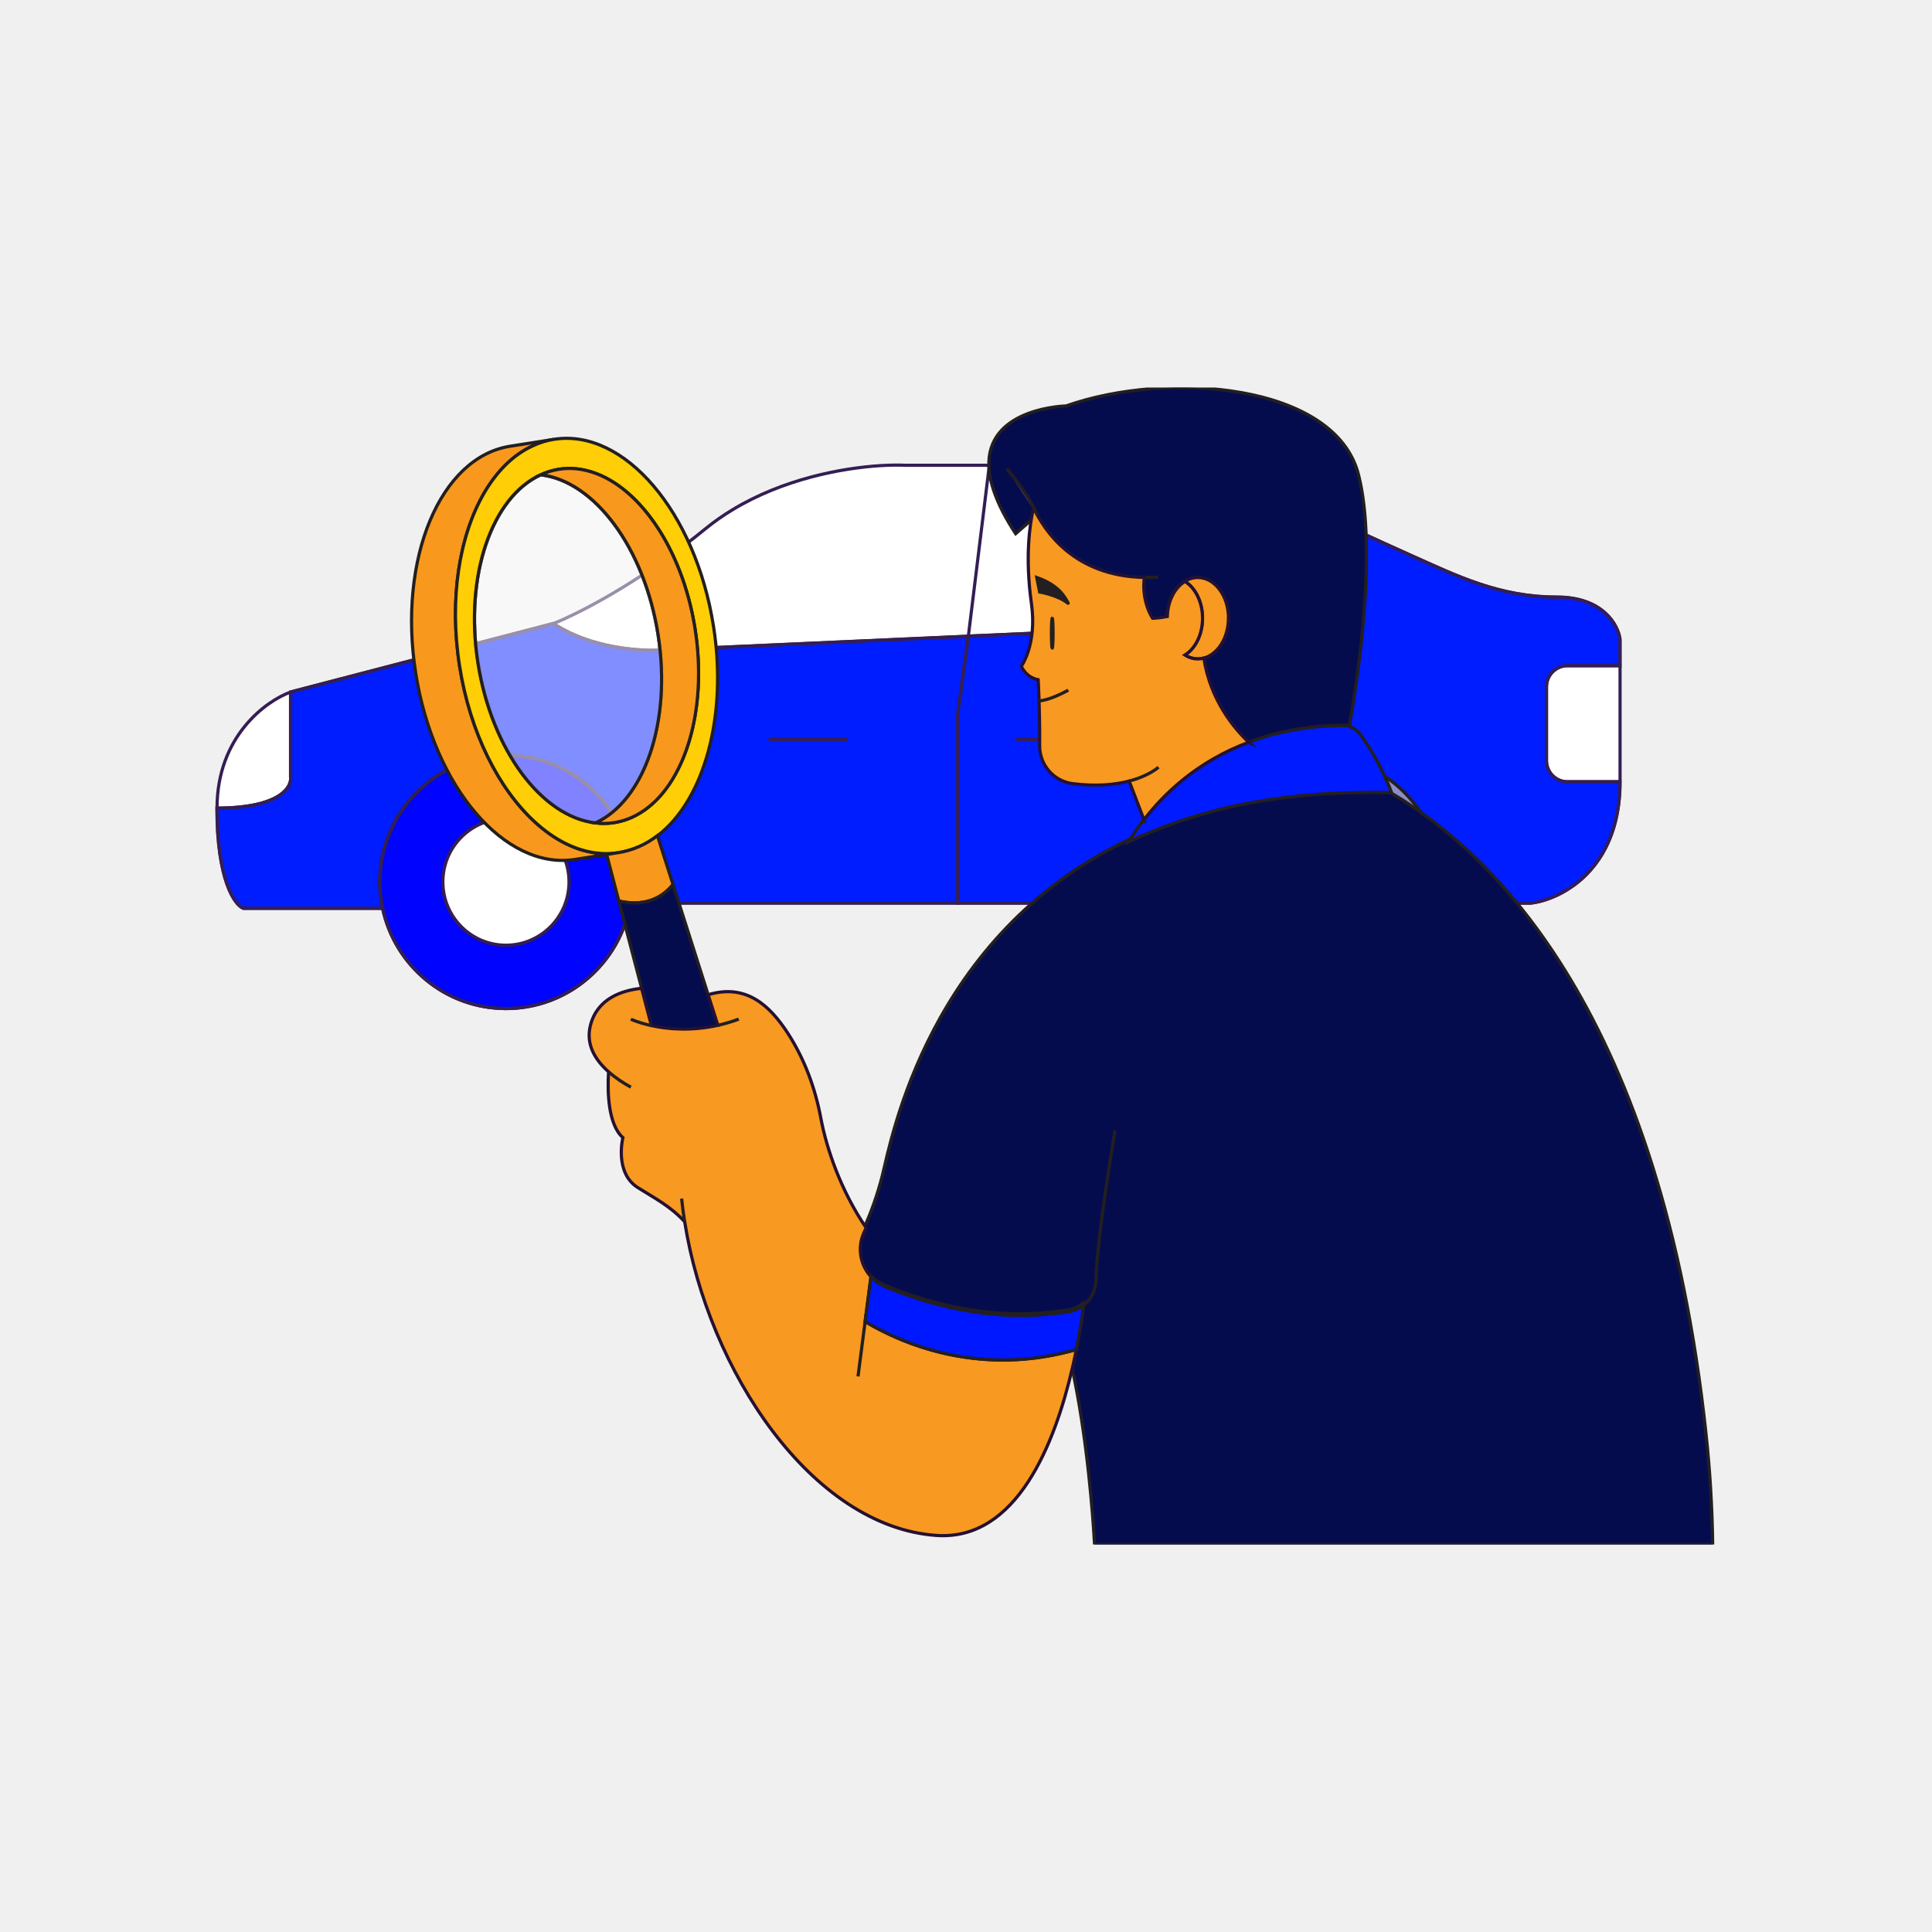
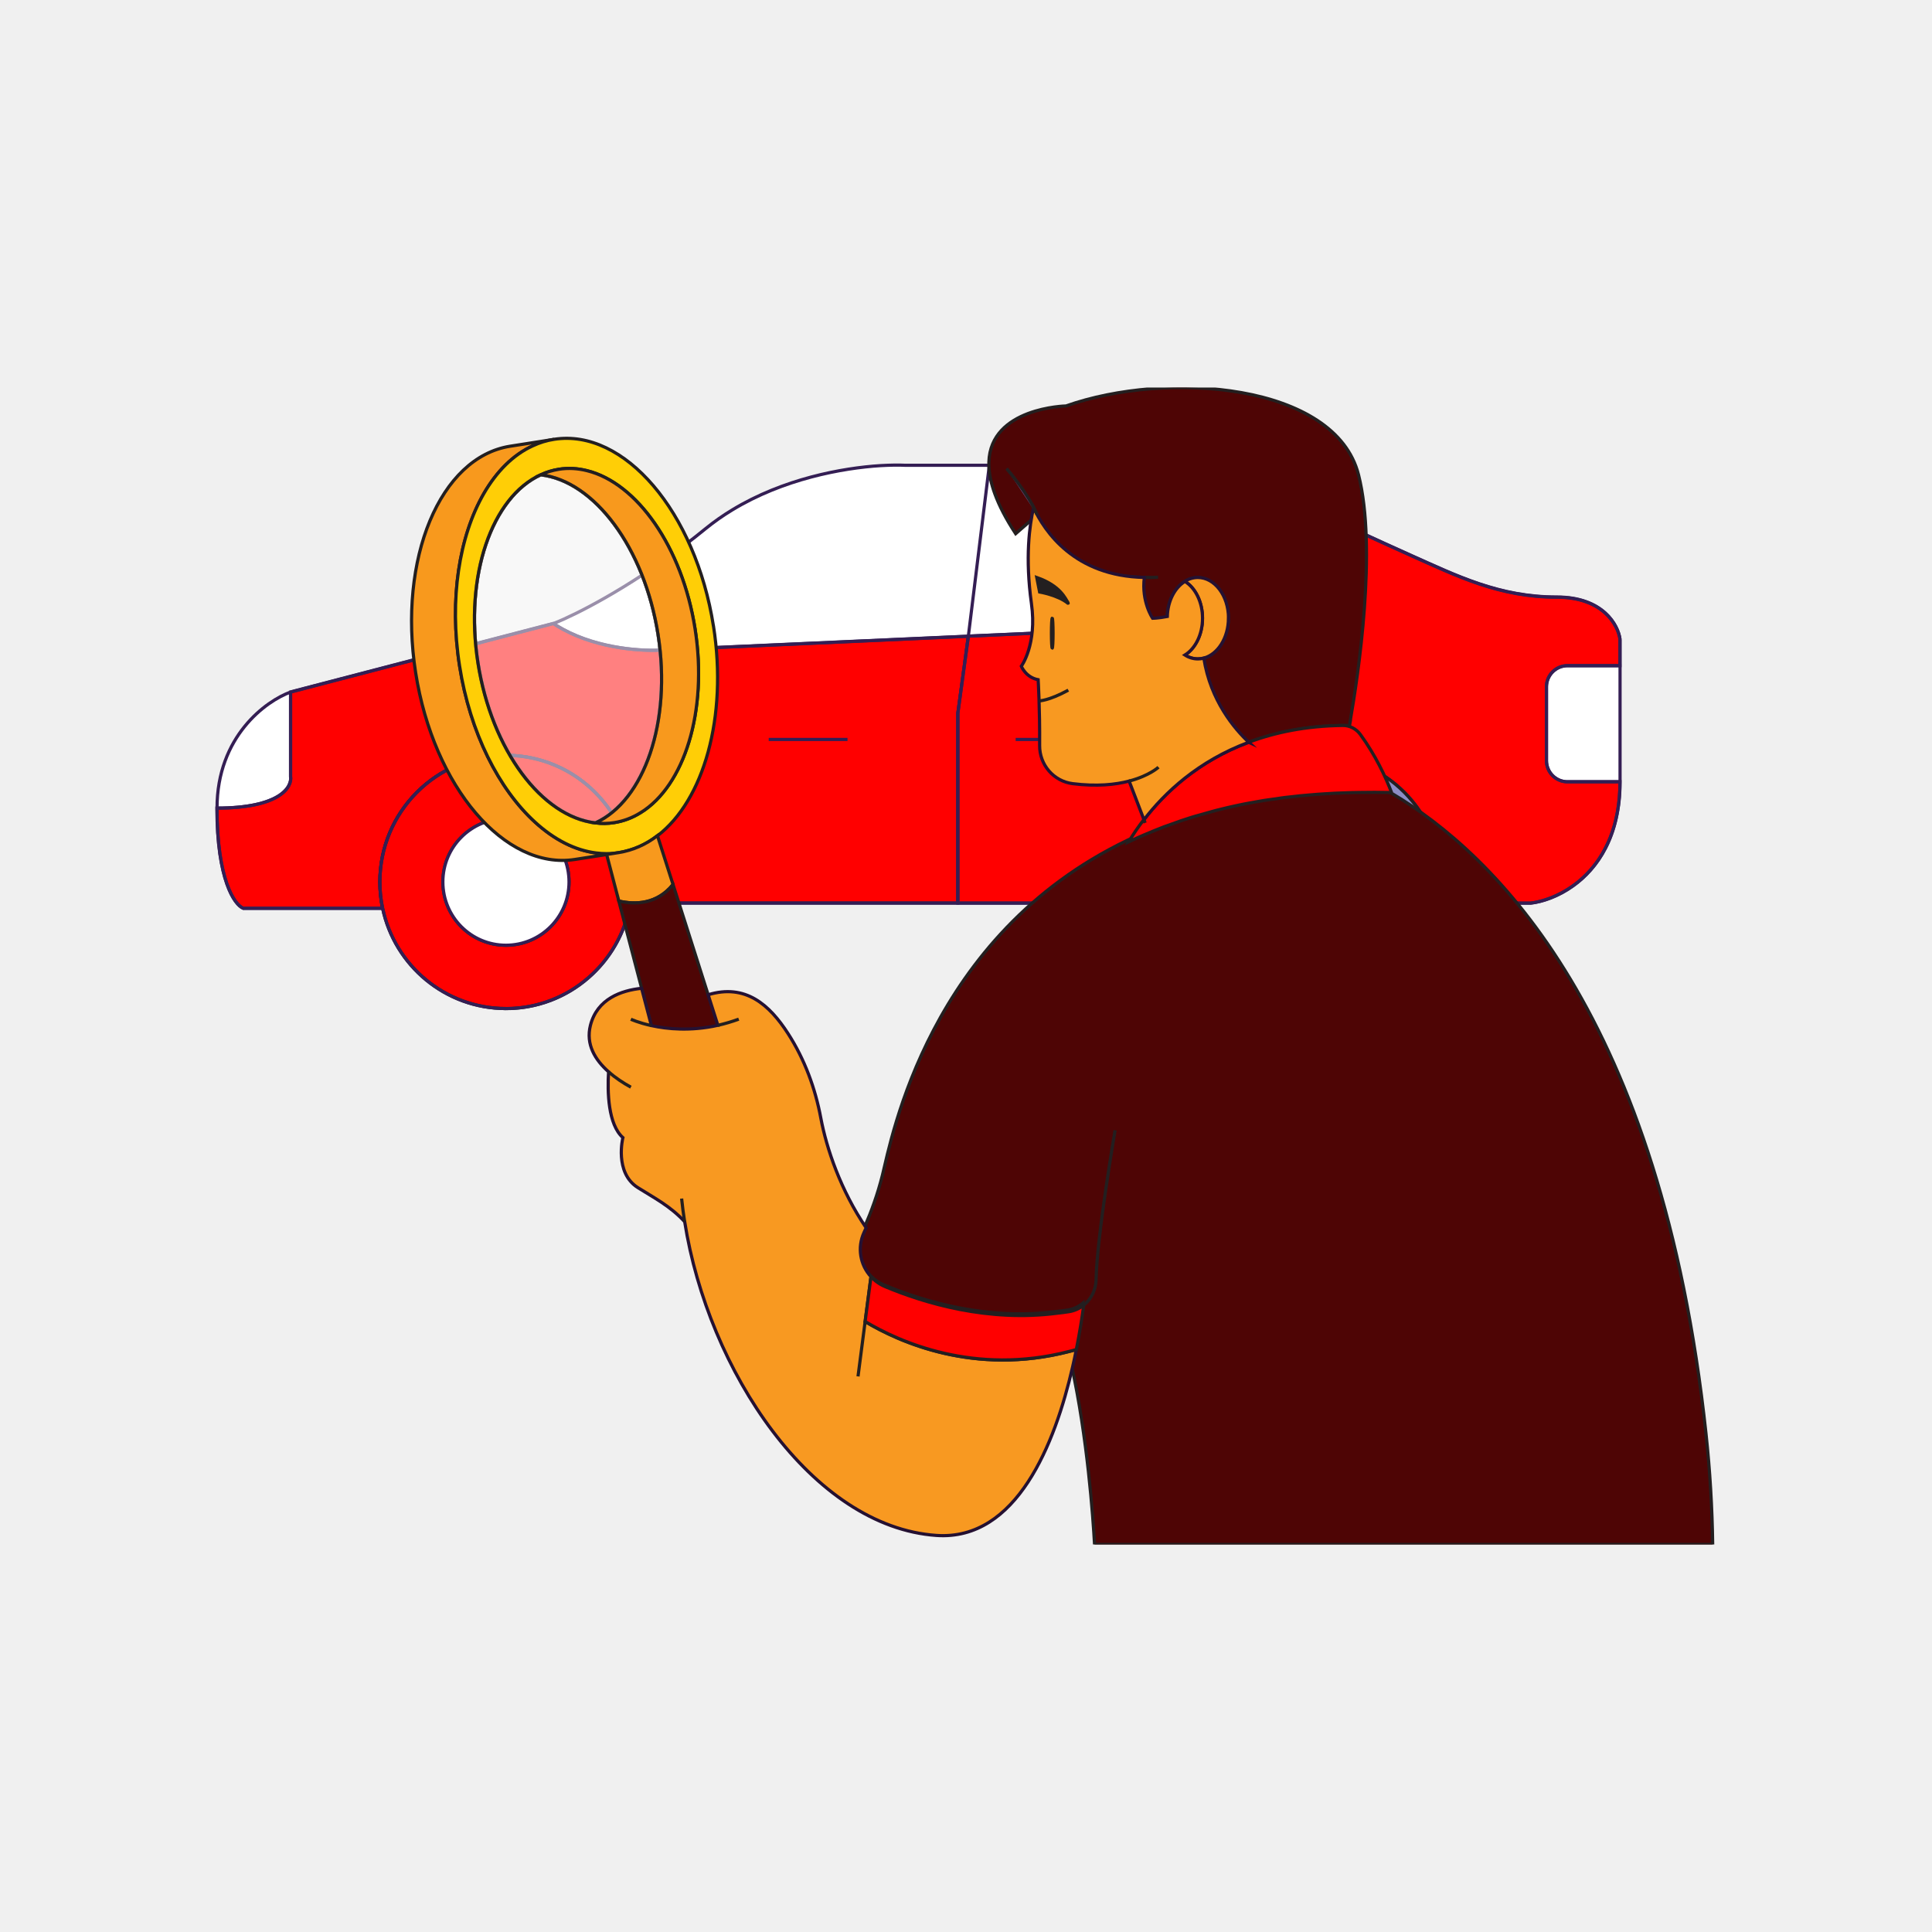
- <svg xmlns="http://www.w3.org/2000/svg" id="SvgjsSvg1522" width="288" height="288" version="1.1">
-   <defs id="SvgjsDefs1523" />
-   <g id="SvgjsG1524">
-     <svg viewBox="0 0 334 200" width="288" height="288">
-       <g clip-path="url(#a)">
-         <path fill="#fff" d="m171.041 13.412-3.63 29.56 36.594-1.645a33.32 33.32 0 0 0 21.496-9.16l8.215-7.818c-2.155-.992-4.443-2.051-6.749-3.12a84.4 84.4 0 0 0-35.441-7.827h-20.475zM95.65 40.776c6.542 4.376 15.447 4.868 19.077 4.556l52.683-2.363 3.63-29.56h-14.539c-6.664-.303-22.895 1.455-34.523 10.946-11.627 9.491-22.404 14.899-26.346 16.42zM50.228 67.227V52.63c-4.235 1.522-12.714 7.666-12.714 20.07 10.9 0 13.017-3.65 12.714-5.474" class="svgShape colorffffff-1 selectable" />
-         <path fill="#001dff" stroke="#341E54" stroke-miterlimit="10" stroke-width=".55" d="m167.41 42.969-1.815 13.31v32.84h-56.616a22 22 0 0 0 .293-3.649c0-8.659-5.01-16.146-12.28-19.7a21.8 21.8 0 0 0-9.529-2.193c-12.034 0-21.799 9.803-21.799 21.893 0 1.57.16 3.092.482 4.557H42.05c-1.513-.605-4.547-4.925-4.547-17.328 10.909 0 13.026-3.649 12.724-5.473V52.62l45.414-11.845c.548.36 1.105.7 1.692 1.012 6.314 3.44 14.066 3.828 17.384 3.554l52.693-2.363z" class="svgShape colorb5b9dd-2 svgStroke colorStroke341e54-2 selectable" />
-         <path fill="#fff" d="M270.969 48.074c-2.004 0-3.63 1.636-3.63 3.65v12.77c0 2.014 1.626 3.65 3.63 3.65h9.085v-20.07z" class="svgShape colorffffff-3 selectable" />
-         <path fill="#0004ff" fill-rule="evenodd" stroke="#231F20" stroke-miterlimit="10" stroke-width=".55" d="M87.471 107.366c10.805 0 19.767-7.894 21.497-18.245.198-1.182.302-2.401.302-3.65 0-12.09-9.765-21.893-21.799-21.893-12.043 0-21.8 9.803-21.8 21.894 0 1.56.162 3.091.473 4.556 2.09 9.898 10.843 17.328 21.327 17.328zm10.9-21.894c0-6.05-4.878-10.947-10.9-10.947s-10.9 4.897-10.9 10.947 4.878 10.947 10.9 10.947 10.9-4.897 10.9-10.947Z" clip-rule="evenodd" class="svgShape color8c8dc5-4 svgStroke colorStroke231f20-4 selectable" />
-         <path fill="#fff" d="M87.472 74.523c6.022 0 10.9 4.897 10.9 10.947s-4.878 10.947-10.9 10.947-10.9-4.897-10.9-10.947 4.878-10.947 10.9-10.947" class="svgShape colorffffff-5 selectable" />
-         <path fill="#001dff" stroke="#341E54" stroke-miterlimit="10" stroke-width=".55" d="M248.869 89.12h15.74c5.152-.605 15.447-5.653 15.447-20.977h-9.085c-2.004 0-3.63-1.635-3.63-3.649V51.723c0-2.014 1.626-3.65 3.63-3.65h9.085v-4.565c-.303-2.43-2.912-7.298-10.9-7.298-9.992 0-17.261-3.65-25.439-7.298-2.231-.993-5.851-2.647-10.001-4.556l-8.215 7.817a33.32 33.32 0 0 1-21.497 9.16l-36.593 1.645-1.815 13.31V89.13h40.271a22 22 0 0 1-.303-3.649c0-12.09 9.765-21.894 21.799-21.894 12.044 0 21.8 9.804 21.8 21.894a22 22 0 0 1-.303 3.65z" class="svgShape colorb5b9dd-6 svgStroke colorStroke341e54-6 selectable" />
-         <path stroke="#341E54" stroke-miterlimit="10" stroke-width=".55" d="M189.207 60.835h-13.623m-29.068 0h-13.623m34.514-17.867-1.815 13.31V89.12m1.815-46.15 3.63-29.561m-3.63 29.56 36.594-1.635a33.37 33.37 0 0 0 21.497-9.16l8.224-7.818c-2.146-.993-4.443-2.042-6.75-3.12a84.4 84.4 0 0 0-35.449-7.827h-20.476m34.826 75.711H163.39m.359 0h-54.763c.199-1.182.293-2.401.293-3.649 0-8.66-5.01-16.146-12.28-19.7a21.64 21.64 0 0 0-9.528-2.194c-12.034 0-21.8 9.803-21.8 21.894 0 1.56.161 3.091.482 4.557 2.08 9.906 10.843 17.327 21.318 17.327 6.305 0 11.977-2.684 15.947-6.967a21.74 21.74 0 0 0 5.559-11.268m-71.458-16.42c0 12.412 3.035 16.722 4.548 17.328h24.096m-15.92-37.398v14.606c.294 1.815-1.814 5.473-12.724 5.473 0-12.412 8.49-18.547 12.725-20.07m45.413-11.844c.548.36 1.106.7 1.692 1.012 6.315 3.44 14.067 3.828 17.385 3.554l52.692-2.364M50.244 52.649l45.413-11.845a45 45 0 0 0 1.806-.765c4.868-2.193 14.378-7.364 24.531-15.655a40 40 0 0 1 4.632-3.252c8.782-5.331 18.935-7.222 25.618-7.638 1.664-.095 3.11-.114 4.273-.057h14.53m109.015 34.665v-4.556m-46.331-19.153a924 924 0 0 0 10.002 4.557c8.177 3.649 15.447 7.298 25.439 7.298 7.988 0 10.587 4.859 10.899 7.288m-31.186 45.603h15.74c1.975-.227 4.717-1.116 7.335-2.997 4.207-3.006 8.111-8.546 8.111-17.99M248.885 89.13a22 22 0 0 0 .293-3.65c0-3.771-.945-7.307-2.618-10.398a21.7 21.7 0 0 0-4.935-6.164 21.4 21.4 0 0 0-6.57-3.923 21.6 21.6 0 0 0-7.686-1.399c-2.429 0-4.783.407-6.967 1.154a21.87 21.87 0 0 0-14.822 20.74c0 1.248.094 2.467.293 3.649 1.73 10.36 10.701 18.245 21.496 18.245 10.805 0 19.777-7.884 21.507-18.245M87.461 74.523c-6.022 0-10.9 4.897-10.9 10.938 0 6.05 4.878 10.947 10.9 10.947 6.031 0 10.91-4.897 10.91-10.947s-4.879-10.938-10.91-10.938Zm192.61-26.431v20.07h-9.084c-2.004 0-3.63-1.636-3.63-3.65V51.741c0-2.014 1.626-3.65 3.63-3.65z" fill="none" class="svgStroke colorStroke341e54-7 selectable" />
-         <path fill="#8C8DC5" fill-rule="evenodd" stroke="#231F20" stroke-miterlimit="10" stroke-width=".55" d="M227.363 107.358c10.805 0 19.766-7.894 21.496-18.245a22 22 0 0 0 .303-3.649c0-12.09-9.765-21.894-21.799-21.894-12.044 0-21.8 9.803-21.8 21.894 0 1.248.104 2.458.303 3.649 1.73 10.351 10.701 18.245 21.497 18.245Zm10.899-21.894c0-6.05-4.878-10.947-10.899-10.947-6.022 0-10.9 4.897-10.9 10.947s4.878 10.947 10.9 10.947c6.021 0 10.899-4.897 10.899-10.947Z" clip-rule="evenodd" class="svgShape color8c8dc5-8 svgStroke colorStroke231f20-8 selectable" />
-         <path fill="#050c4e" stroke="#231F20" stroke-miterlimit="10" stroke-width=".55" d="M296.085 200h-106.86c-.265-4.67-1.239-18.585-3.989-30.988.236-1.03.453-2.032.642-3.015.596-2.94 1.002-5.596 1.286-7.676a5.3 5.3 0 0 1-2.543 1.144c-.614.094-1.257.198-1.938.255-12.015 1.598-23.075-1.749-29.834-4.575a6.997 6.997 0 0 1-3.678-9.369c.123-.264.237-.538.369-.822 1.068-2.458 2.184-5.464 3.016-8.811 1.559-6.267 7.95-41.405 42.407-57.91.567-.265 1.144-.54 1.72-.794.303-.142.615-.284.927-.407.019-.01.028-.01.057-.019.51-.227 1.011-.444 1.531-.642.596-.237 1.182-.473 1.787-.71.066-.018.123-.047.179-.066.435-.16.87-.321 1.314-.472.482-.18.983-.36 1.484-.53.596-.198 1.192-.387 1.797-.586.472-.151.954-.293 1.446-.416.529-.16 1.068-.312 1.607-.453.066-.02.142-.048.208-.057.066-.02.132-.029.198-.057.558-.16 1.135-.302 1.702-.444.728-.17 1.475-.36 2.231-.52.066-.01.142-.029.208-.047.151-.029.321-.076.482-.104.69-.152 1.39-.294 2.099-.416.246-.048.51-.085.775-.133.085-.019.161-.028.246-.047.482-.094.983-.18 1.474-.255h.019c.36-.066.709-.123 1.078-.16.567-.096 1.153-.171 1.73-.247.255-.047.52-.075.775-.104.095-.01.18-.019.284-.028.51-.066 1.011-.123 1.522-.17.387-.047.775-.085 1.172-.123.397-.047.794-.076 1.191-.104a85 85 0 0 1 2.751-.208c.076-.01.151-.01.227-.01l1.437-.085c.482-.019.973-.028 1.455-.056a78 78 0 0 1 2.997-.076h.057c1.531-.028 3.091-.019 4.689.01.255.15.529.302.794.463 17.734 10.474 46.529 38.37 54.318 110.697a206 206 0 0 1 1.154 19.134z" class="svgShape color6c3593-9 svgStroke colorStroke231f20-9 selectable" />
-         <path stroke="#231F20" stroke-miterlimit="10" stroke-width=".55" d="M102.938 75.262c-9.236-1.06-17.933-12.545-20.305-27.651-2.364-15.097 2.4-28.69 10.852-32.529 9.217 1.059 17.923 12.554 20.287 27.65 2.363 15.088-2.392 28.673-10.834 32.53Z" fill="none" class="svgStroke colorStroke231f20-10 selectable" />
-         <path fill="#F8991D" stroke="#231F20" stroke-miterlimit="10" stroke-width=".55" d="m104.877 80.728-5.483.85c-12.12 1.9-24.446-12.544-27.537-32.273C68.765 29.576 76.082 12.04 88.2 10.14l7.6-1.19a13.4 13.4 0 0 0-3.705 1.134c-3.384 1.54-6.258 4.443-8.47 8.28-4.216 7.346-5.994 18.17-4.178 29.75 1.815 11.561 6.806 21.317 13.064 27.027 3.27 2.987 6.882 4.868 10.569 5.322a14 14 0 0 0 1.758.114l.047.16z" class="svgShape colorf8991d-11 svgStroke colorStroke231f20-11 selectable" />
-         <path stroke="#231F20" stroke-miterlimit="10" stroke-width=".55" d="M102.938 75.262c-9.236-1.06-17.933-12.545-20.305-27.651-2.364-15.097 2.4-28.69 10.852-32.529 9.217 1.059 17.923 12.554 20.287 27.65 2.363 15.088-2.392 28.673-10.834 32.53Z" fill="none" class="svgStroke colorStroke231f20-12 selectable" />
-         <path stroke="#231F20" stroke-miterlimit="10" stroke-width=".55" d="M102.938 75.262c-9.236-1.06-17.933-12.545-20.305-27.651-2.364-15.097 2.4-28.69 10.852-32.529 9.217 1.059 17.923 12.554 20.287 27.65 2.363 15.088-2.392 28.673-10.834 32.53Z" fill="none" class="svgStroke colorStroke231f20-13 selectable" />
-         <path fill="#FFCE06" stroke="#231F20" stroke-miterlimit="10" stroke-width=".55" d="M123.338 41.228C120.247 21.499 107.92 7.045 95.801 8.945a13.4 13.4 0 0 0-3.706 1.135c-3.384 1.54-6.258 4.443-8.47 8.28-4.216 7.346-5.993 18.17-4.178 29.75 1.815 11.561 6.806 21.317 13.064 27.027 3.271 2.987 6.882 4.868 10.569 5.322.577.076 1.172.114 1.758.114.719 0 1.437-.057 2.165-.17 2.43-.388 4.67-1.39 6.665-2.922 7.969-6.097 12.147-20.466 9.68-36.234zm-12.601 32.264a12.1 12.1 0 0 1-4.556 1.72c-1.087.17-2.175.19-3.252.048-9.236-1.059-17.933-12.545-20.306-27.651-2.363-15.097 2.401-28.69 10.852-32.529a11.9 11.9 0 0 1 3.13-.954c1.635-.265 3.28-.161 4.887.245 8.602 2.137 16.439 13.15 18.67 27.358 2.231 14.218-1.872 27.112-9.415 31.763z" class="svgShape colorffce06-14 svgStroke colorStroke231f20-14 selectable" />
-         <path fill="#F8991D" stroke="#231F20" stroke-miterlimit="10" stroke-width=".55" d="M110.737 73.495a12.1 12.1 0 0 1-4.556 1.72c-1.087.17-2.174.19-3.252.047 8.451-3.856 13.206-17.44 10.833-32.528-2.363-15.097-11.069-26.583-20.286-27.651a11.9 11.9 0 0 1 3.129-.955c1.635-.264 3.28-.16 4.887.246 8.602 2.136 16.439 13.15 18.67 27.358 2.231 14.217-1.872 27.112-9.415 31.763z" class="svgShape colorf8991d-15 svgStroke colorStroke231f20-15 selectable" />
-         <path fill="#fff" stroke="#231F20" stroke-miterlimit="10" stroke-width=".55" d="M102.938 75.262c-9.236-1.06-17.933-12.545-20.305-27.651-2.364-15.097 2.4-28.69 10.852-32.529 9.217 1.059 17.923 12.554 20.287 27.65 2.363 15.088-2.392 28.673-10.834 32.53Z" opacity=".5" class="svgShape colorffffff-16 svgStroke colorStroke231f20-16 selectable" />
-         <path fill="#F8991D" stroke="#231F20" stroke-miterlimit="10" stroke-width=".55" d="M116.351 85.907c-2.779 3.431-6.522 3.516-9.368 2.864l-2.108-8.054 2.118-.331c2.429-.388 4.669-1.39 6.664-2.921z" class="svgShape colorf8991d-17 svgStroke colorStroke231f20-17 selectable" />
-         <path fill="#050c4e" stroke="#231F20" stroke-miterlimit="10" stroke-width=".55" d="M132.546 136.737c-.539 3.554-3.725 6.163-7.374 5.936a7 7 0 0 1-4.66-2.193l-1.702-6.494-11.826-45.206c2.855.643 6.589.567 9.369-2.864l14.293 44.875 1.891 5.955z" class="svgShape color6c3593-18 svgStroke colorStroke231f20-18 selectable" />
-         <path fill="#F89921" stroke="#251132" stroke-miterlimit="10" stroke-width=".55" d="M186.071 166.304a85 85 0 0 1-.643 3.015c-3.034 13.235-9.651 30.062-23.51 29.126-21.563-1.475-39.505-28.53-43.551-54.234-2.496-2.713-5.247-4.102-8.101-5.898-4.103-2.6-2.581-8.641-2.581-8.641-2.562-2.287-2.694-7.865-2.477-11.381-2.325-2.061-3.97-4.736-3.138-8.026 1.172-4.594 5.331-6.041 8.848-6.41l1.692 6.448c2.704.595 6.75 1.002 11.495-.048l-1.683-5.284c6.438-1.957 10.579 1.692 13.821 6.721 2.855 4.434 4.698 9.435 5.663 14.624.992 5.256 3.422 12.46 7.827 18.945-.132.283-.246.548-.369.822a6.98 6.98 0 0 0 1.21 7.638l-1.011 7.752c5.851 3.507 18.868 9.406 35.241 5.18.416-.104.842-.217 1.267-.34z" class="svgShape colorf89921-19 svgStroke colorStroke251132-19 selectable" />
-         <path stroke="#231F20" stroke-miterlimit="10" stroke-width=".55" d="M187.357 158.622c1.296-1.03 2.099-2.646 2.137-4.414v-.057c.123-7.355 3.28-25.751 3.28-25.751M149.561 161.469l-1.229 9.481M118.358 144.206a73 73 0 0 1-.52-3.999M109.064 120.951c-1.305-.719-2.676-1.607-3.867-2.676M127.715 109.189a30 30 0 0 1-3.62 1.069M112.608 110.305c-2.24-.491-3.545-1.106-3.545-1.106" fill="none" class="svgStroke colorStroke231f20-20 selectable" />
-         <path fill="#0018ff" stroke="#231F20" stroke-miterlimit="10" stroke-width=".55" d="M187.357 158.623c-.284 2.079-.69 4.736-1.286 7.676-.435.132-.851.236-1.267.34-16.373 4.226-29.39-1.673-35.242-5.18l1.012-7.752a6.85 6.85 0 0 0 2.467 1.73c6.75 2.836 17.81 6.173 29.835 4.575.68-.066 1.323-.16 1.938-.255a5.3 5.3 0 0 0 2.543-1.144z" class="svgShape color6c3593-21 svgStroke colorStroke231f20-21 selectable" />
-         <path fill="#050c4e" stroke="#231F20" stroke-miterlimit="10" stroke-width=".55" d="M233.43 57.707c-.047.246-.085.482-.123.7-.397 0-.794 0-1.191.01-6.296.075-11.674 1.18-16.24 2.91-2.411-2.268-6.637-7.184-7.78-14.548 2.42-.643 4.263-3.488 4.263-6.9 0-3.886-2.382-7.034-5.303-7.034-.794 0-1.56.236-2.241.671-1.749 1.069-2.968 3.375-3.044 6.06.237 1.295-3.393 3.724-3.961 2.893-.954-1.38-.983-7.743 0-9.643-12.081-.236-16.609-6.702-18.509-10.805l-3.715 3.243c-1.692-2.581-2.855-4.86-3.592-6.873a19.5 19.5 0 0 1-.738-2.505 12.6 12.6 0 0 1-.302-2.978c.255-9.472 13.338-9.727 13.338-9.727 17.46-6.183 46.567-3.933 50.566 11.901 3.233 12.762-.048 34.628-1.447 42.625z" class="svgShape color7a5da6-22 svgStroke colorStroke231f20-22 selectable" />
-         <path fill="#001bff" stroke="#231F20" stroke-miterlimit="10" stroke-width=".55" d="M240.615 70.026c-.218-.01-.416-.02-.624-.02a111 111 0 0 0-4.689-.009h-.057c-1.011.01-2.004.029-2.996.076-.482.019-.974.028-1.456.057-.482.019-.955.047-1.437.085-.076 0-.151 0-.227.01-.926.056-1.843.122-2.751.207-.397.028-.794.066-1.191.104-.397.028-.785.076-1.172.123-.511.057-1.012.104-1.522.17l-.284.029c-.255.028-.52.066-.775.103-.567.095-1.134.18-1.711.246-.378.047-.737.095-1.106.161h-.019c-.491.076-.992.16-1.475.255-.085.01-.16.02-.245.047-.265.048-.53.086-.776.133-.709.132-1.408.264-2.098.416-.161.028-.331.075-.482.104-.066.01-.142.028-.208.047-.757.16-1.494.34-2.231.52-.586.142-1.144.284-1.702.444-.066.02-.132.029-.198.057a.8.8 0 0 0-.208.057c-.539.142-1.078.293-1.607.453-.482.133-.974.265-1.447.416-.605.199-1.21.388-1.796.587a44 44 0 0 0-1.664.595l-1.2.425-.123.048c-.605.236-1.21.472-1.787.709-.52.208-1.021.416-1.531.642-.019.01-.029.01-.057.02-.312.132-.624.264-.926.406-.586.255-1.154.53-1.721.794a40 40 0 0 1 2.609-3.82c3.583-4.66 9.359-10.133 18.113-13.394 4.566-1.72 9.945-2.836 16.24-2.912h.019c1.22-.028 2.364.577 3.082 1.56 2.609 3.592 4.32 7.232 5.398 10.049z" class="svgShape color6c3593-23 svgStroke colorStroke231f20-23 selectable" />
-         <path stroke="#231F20" stroke-miterlimit="10" stroke-width=".55" d="M197.821 32.817c.766.029 1.56.01 2.383-.028" fill="none" class="svgStroke colorStroke231f20-24 selectable" />
-         <path fill="#F89921" stroke="#251132" stroke-miterlimit="10" stroke-width=".55" d="M212.37 39.867c0 3.413-1.843 6.258-4.263 6.901a4.2 4.2 0 0 1-1.031.132 4.14 4.14 0 0 1-2.24-.67c1.796-1.116 3.044-3.546 3.044-6.363s-1.248-5.246-3.044-6.362a4.14 4.14 0 0 1 2.24-.671c2.921 0 5.304 3.148 5.304 7.033z" class="svgShape colorf89921-25 svgStroke colorStroke251132-25 selectable" />
-         <path fill="#F89921" stroke="#251132" stroke-miterlimit="10" stroke-width=".55" d="M215.879 61.32c-8.754 3.261-14.53 8.735-18.113 13.395l-2.562-6.683c-2.354.614-5.577.973-9.765.444-3.299-.416-5.738-3.27-5.71-6.599.048-6.475-.255-11.372-.255-11.372-2.136-.387-2.912-2.325-2.912-2.325s2.751-3.725 1.749-10.853c-1.106-7.921-.331-13.537.369-16.571 1.9 4.103 7.062 11.835 19.152 12.072-.538 4.225 1.428 7.052 1.428 7.052s.955 0 2.543-.303c.075-2.694 1.304-5 3.044-6.06 1.796 1.116 3.044 3.546 3.044 6.363s-1.248 5.246-3.044 6.362c.68.435 1.446.671 2.24.671a4 4 0 0 0 1.03-.132c1.144 7.364 5.36 12.28 7.781 14.548z" class="svgShape colorf89921-26 svgStroke colorStroke251132-26 selectable" />
-         <path stroke="#231F20" stroke-miterlimit="10" stroke-width=".55" d="M200.279 65.629s-1.579 1.484-5.077 2.401M197.972 75.262l-.208-.54M181.909 45.048c.079 0 .142-1.16.142-2.59 0-1.431-.063-2.59-.142-2.59s-.141 1.159-.141 2.59.063 2.59.141 2.59ZM179.605 54.173s1.674 0 5.086-1.863" fill="none" class="svgStroke colorStroke231f20-27 selectable" />
-         <path fill="#231F20" stroke="#231F20" stroke-miterlimit="10" stroke-width=".55" d="M179.726 35.34s3.186.547 4.887 1.946c.038.029.076 0 .057-.037-.463-.68-1.267-2.96-5.436-4.415z" class="svgShape color231f20-28 svgStroke colorStroke231f20-28 selectable" />
-         <path fill="#7A5DA6" d="M174.01 14.004s3.724 4.245 5.303 8.007z" class="svgShape color7a5da6-29 selectable" />
-         <path stroke="#231F20" stroke-miterlimit="10" stroke-width=".55" d="M174.01 14.004s3.724 4.245 5.303 8.007" fill="none" class="svgStroke colorStroke231f20-30 selectable" />
-       </g>
-       <defs>
-         <clipPath id="a">
-           <path fill="#fff" d="M.41 0h333.333v200H.41z" class="svgShape colorffffff-33 selectable" />
-         </clipPath>
-       </defs>
+ <svg xmlns="http://www.w3.org/2000/svg" id="SvgjsSvg1086" width="288" height="288" version="1.1">
+   <defs id="SvgjsDefs1087" />
+   <g id="SvgjsG1088">
+     <svg viewBox="0 0 288 288" width="288" height="288">
+       <svg viewBox="0 0 334 200" width="288" height="288">
+         <g clip-path="url(#a)">
+           <path fill="#fff" d="m171.041 13.412-3.63 29.56 36.594-1.645a33.32 33.32 0 0 0 21.496-9.16l8.215-7.818c-2.155-.992-4.443-2.051-6.749-3.12a84.4 84.4 0 0 0-35.441-7.827h-20.475zM95.65 40.776c6.542 4.376 15.447 4.868 19.077 4.556l52.683-2.363 3.63-29.56h-14.539c-6.664-.303-22.895 1.455-34.523 10.946-11.627 9.491-22.404 14.899-26.346 16.42zM50.228 67.227V52.63c-4.235 1.522-12.714 7.666-12.714 20.07 10.9 0 13.017-3.65 12.714-5.474" class="svgShape colorffffff-2 selectable" />
+           <path fill="#ff0000" stroke="#341E54" stroke-miterlimit="10" stroke-width=".55" d="m167.41 42.969-1.815 13.31v32.84h-56.616a22 22 0 0 0 .293-3.649c0-8.659-5.01-16.146-12.28-19.7a21.8 21.8 0 0 0-9.529-2.193c-12.034 0-21.799 9.803-21.799 21.893 0 1.57.16 3.092.482 4.557H42.05c-1.513-.605-4.547-4.925-4.547-17.328 10.909 0 13.026-3.649 12.724-5.473V52.62l45.414-11.845c.548.36 1.105.7 1.692 1.012 6.314 3.44 14.066 3.828 17.384 3.554l52.693-2.363z" class="svgShape color001dff-3 svgStroke colorStroke341e54-3 selectable" />
+           <path fill="#ffffff" d="M270.969 48.074c-2.004 0-3.63 1.636-3.63 3.65v12.77c0 2.014 1.626 3.65 3.63 3.65h9.085v-20.07z" class="svgShape colorffffff-4 selectable" />
+           <path fill="#ff0000" fill-rule="evenodd" stroke="#231F20" stroke-miterlimit="10" stroke-width=".55" d="M87.471 107.366c10.805 0 19.767-7.894 21.497-18.245.198-1.182.302-2.401.302-3.65 0-12.09-9.765-21.893-21.799-21.893-12.043 0-21.8 9.803-21.8 21.894 0 1.56.162 3.091.473 4.556 2.09 9.898 10.843 17.328 21.327 17.328zm10.9-21.894c0-6.05-4.878-10.947-10.9-10.947s-10.9 4.897-10.9 10.947 4.878 10.947 10.9 10.947 10.9-4.897 10.9-10.947Z" clip-rule="evenodd" class="svgShape color0004ff-5 svgStroke colorStroke231f20-5 selectable" />
+           <path fill="#fff" d="M87.472 74.523c6.022 0 10.9 4.897 10.9 10.947s-4.878 10.947-10.9 10.947-10.9-4.897-10.9-10.947 4.878-10.947 10.9-10.947" class="svgShape colorffffff-6 selectable" />
+           <path fill="#ff0000" stroke="#341E54" stroke-miterlimit="10" stroke-width=".55" d="M248.869 89.12h15.74c5.152-.605 15.447-5.653 15.447-20.977h-9.085c-2.004 0-3.63-1.635-3.63-3.649V51.723c0-2.014 1.626-3.65 3.63-3.65h9.085v-4.565c-.303-2.43-2.912-7.298-10.9-7.298-9.992 0-17.261-3.65-25.439-7.298-2.231-.993-5.851-2.647-10.001-4.556l-8.215 7.817a33.32 33.32 0 0 1-21.497 9.16l-36.593 1.645-1.815 13.31V89.13h40.271a22 22 0 0 1-.303-3.649c0-12.09 9.765-21.894 21.799-21.894 12.044 0 21.8 9.804 21.8 21.894a22 22 0 0 1-.303 3.65z" class="svgShape color001dff-7 svgStroke colorStroke341e54-7 selectable" />
+           <path fill="none" stroke="#341E54" stroke-miterlimit="10" stroke-width=".55" d="M189.207 60.835h-13.623m-29.068 0h-13.623m34.514-17.867-1.815 13.31V89.12m1.815-46.15 3.63-29.561m-3.63 29.56 36.594-1.635a33.37 33.37 0 0 0 21.497-9.16l8.224-7.818c-2.146-.993-4.443-2.042-6.75-3.12a84.4 84.4 0 0 0-35.449-7.827h-20.476m34.826 75.711H163.39m.359 0h-54.763c.199-1.182.293-2.401.293-3.649 0-8.66-5.01-16.146-12.28-19.7a21.64 21.64 0 0 0-9.528-2.194c-12.034 0-21.8 9.803-21.8 21.894 0 1.56.161 3.091.482 4.557 2.08 9.906 10.843 17.327 21.318 17.327 6.305 0 11.977-2.684 15.947-6.967a21.74 21.74 0 0 0 5.559-11.268m-71.458-16.42c0 12.412 3.035 16.722 4.548 17.328h24.096m-15.92-37.398v14.606c.294 1.815-1.814 5.473-12.724 5.473 0-12.412 8.49-18.547 12.725-20.07m45.413-11.844c.548.36 1.106.7 1.692 1.012 6.315 3.44 14.067 3.828 17.385 3.554l52.692-2.364M50.244 52.649l45.413-11.845a45 45 0 0 0 1.806-.765c4.868-2.193 14.378-7.364 24.531-15.655a40 40 0 0 1 4.632-3.252c8.782-5.331 18.935-7.222 25.618-7.638 1.664-.095 3.11-.114 4.273-.057h14.53m109.015 34.665v-4.556m-46.331-19.153a924 924 0 0 0 10.002 4.557c8.177 3.649 15.447 7.298 25.439 7.298 7.988 0 10.587 4.859 10.899 7.288m-31.186 45.603h15.74c1.975-.227 4.717-1.116 7.335-2.997 4.207-3.006 8.111-8.546 8.111-17.99M248.885 89.13a22 22 0 0 0 .293-3.65c0-3.771-.945-7.307-2.618-10.398a21.7 21.7 0 0 0-4.935-6.164 21.4 21.4 0 0 0-6.57-3.923 21.6 21.6 0 0 0-7.686-1.399c-2.429 0-4.783.407-6.967 1.154a21.87 21.87 0 0 0-14.822 20.74c0 1.248.094 2.467.293 3.649 1.73 10.36 10.701 18.245 21.496 18.245 10.805 0 19.777-7.884 21.507-18.245M87.461 74.523c-6.022 0-10.9 4.897-10.9 10.938 0 6.05 4.878 10.947 10.9 10.947 6.031 0 10.91-4.897 10.91-10.947s-4.879-10.938-10.91-10.938Zm192.61-26.431v20.07h-9.084c-2.004 0-3.63-1.636-3.63-3.65V51.741c0-2.014 1.626-3.65 3.63-3.65z" class="svgStroke colorStroke341e54-8 selectable" />
+           <path fill="#8C8DC5" fill-rule="evenodd" stroke="#231F20" stroke-miterlimit="10" stroke-width=".55" d="M227.363 107.358c10.805 0 19.766-7.894 21.496-18.245a22 22 0 0 0 .303-3.649c0-12.09-9.765-21.894-21.799-21.894-12.044 0-21.8 9.803-21.8 21.894 0 1.248.104 2.458.303 3.649 1.73 10.351 10.701 18.245 21.497 18.245Zm10.899-21.894c0-6.05-4.878-10.947-10.899-10.947-6.022 0-10.9 4.897-10.9 10.947s4.878 10.947 10.9 10.947c6.021 0 10.899-4.897 10.899-10.947Z" clip-rule="evenodd" class="svgShape color8c8dc5-9 svgStroke colorStroke231f20-9 selectable" />
+           <path fill="#4e0505" stroke="#231F20" stroke-miterlimit="10" stroke-width=".55" d="M296.085 200h-106.86c-.265-4.67-1.239-18.585-3.989-30.988.236-1.03.453-2.032.642-3.015.596-2.94 1.002-5.596 1.286-7.676a5.3 5.3 0 0 1-2.543 1.144c-.614.094-1.257.198-1.938.255-12.015 1.598-23.075-1.749-29.834-4.575a6.997 6.997 0 0 1-3.678-9.369c.123-.264.237-.538.369-.822 1.068-2.458 2.184-5.464 3.016-8.811 1.559-6.267 7.95-41.405 42.407-57.91.567-.265 1.144-.54 1.72-.794.303-.142.615-.284.927-.407.019-.01.028-.01.057-.019.51-.227 1.011-.444 1.531-.642.596-.237 1.182-.473 1.787-.71.066-.018.123-.047.179-.066.435-.16.87-.321 1.314-.472.482-.18.983-.36 1.484-.53.596-.198 1.192-.387 1.797-.586.472-.151.954-.293 1.446-.416.529-.16 1.068-.312 1.607-.453.066-.02.142-.048.208-.057.066-.02.132-.029.198-.057.558-.16 1.135-.302 1.702-.444.728-.17 1.475-.36 2.231-.52.066-.01.142-.029.208-.047.151-.029.321-.076.482-.104.69-.152 1.39-.294 2.099-.416.246-.048.51-.085.775-.133.085-.019.161-.028.246-.047.482-.094.983-.18 1.474-.255h.019c.36-.066.709-.123 1.078-.16.567-.096 1.153-.171 1.73-.247.255-.047.52-.075.775-.104.095-.01.18-.019.284-.028.51-.066 1.011-.123 1.522-.17.387-.047.775-.085 1.172-.123.397-.047.794-.076 1.191-.104a85 85 0 0 1 2.751-.208c.076-.01.151-.01.227-.01l1.437-.085c.482-.019.973-.028 1.455-.056a78 78 0 0 1 2.997-.076h.057c1.531-.028 3.091-.019 4.689.01.255.15.529.302.794.463 17.734 10.474 46.529 38.37 54.318 110.697a206 206 0 0 1 1.154 19.134z" class="svgShape color050c4e-10 svgStroke colorStroke231f20-10 selectable" />
+           <path fill="none" stroke="#231F20" stroke-miterlimit="10" stroke-width=".55" d="M102.938 75.262c-9.236-1.06-17.933-12.545-20.305-27.651-2.364-15.097 2.4-28.69 10.852-32.529 9.217 1.059 17.923 12.554 20.287 27.65 2.363 15.088-2.392 28.673-10.834 32.53Z" class="svgStroke colorStroke231f20-11 selectable" />
+           <path fill="#F8991D" stroke="#231F20" stroke-miterlimit="10" stroke-width=".55" d="m104.877 80.728-5.483.85c-12.12 1.9-24.446-12.544-27.537-32.273C68.765 29.576 76.082 12.04 88.2 10.14l7.6-1.19a13.4 13.4 0 0 0-3.705 1.134c-3.384 1.54-6.258 4.443-8.47 8.28-4.216 7.346-5.994 18.17-4.178 29.75 1.815 11.561 6.806 21.317 13.064 27.027 3.27 2.987 6.882 4.868 10.569 5.322a14 14 0 0 0 1.758.114l.047.16z" class="svgShape colorf8991d-12 svgStroke colorStroke231f20-12 selectable" />
+           <path fill="none" stroke="#231F20" stroke-miterlimit="10" stroke-width=".55" d="M102.938 75.262c-9.236-1.06-17.933-12.545-20.305-27.651-2.364-15.097 2.4-28.69 10.852-32.529 9.217 1.059 17.923 12.554 20.287 27.65 2.363 15.088-2.392 28.673-10.834 32.53Z" class="svgStroke colorStroke231f20-13 selectable" />
+           <path fill="none" stroke="#231F20" stroke-miterlimit="10" stroke-width=".55" d="M102.938 75.262c-9.236-1.06-17.933-12.545-20.305-27.651-2.364-15.097 2.4-28.69 10.852-32.529 9.217 1.059 17.923 12.554 20.287 27.65 2.363 15.088-2.392 28.673-10.834 32.53Z" class="svgStroke colorStroke231f20-14 selectable" />
+           <path fill="#FFCE06" stroke="#231F20" stroke-miterlimit="10" stroke-width=".55" d="M123.338 41.228C120.247 21.499 107.92 7.045 95.801 8.945a13.4 13.4 0 0 0-3.706 1.135c-3.384 1.54-6.258 4.443-8.47 8.28-4.216 7.346-5.993 18.17-4.178 29.75 1.815 11.561 6.806 21.317 13.064 27.027 3.271 2.987 6.882 4.868 10.569 5.322.577.076 1.172.114 1.758.114.719 0 1.437-.057 2.165-.17 2.43-.388 4.67-1.39 6.665-2.922 7.969-6.097 12.147-20.466 9.68-36.234zm-12.601 32.264a12.1 12.1 0 0 1-4.556 1.72c-1.087.17-2.175.19-3.252.048-9.236-1.059-17.933-12.545-20.306-27.651-2.363-15.097 2.401-28.69 10.852-32.529a11.9 11.9 0 0 1 3.13-.954c1.635-.265 3.28-.161 4.887.245 8.602 2.137 16.439 13.15 18.67 27.358 2.231 14.218-1.872 27.112-9.415 31.763z" class="svgShape colorffce06-15 svgStroke colorStroke231f20-15 selectable" />
+           <path fill="#F8991D" stroke="#231F20" stroke-miterlimit="10" stroke-width=".55" d="M110.737 73.495a12.1 12.1 0 0 1-4.556 1.72c-1.087.17-2.174.19-3.252.047 8.451-3.856 13.206-17.44 10.833-32.528-2.363-15.097-11.069-26.583-20.286-27.651a11.9 11.9 0 0 1 3.129-.955c1.635-.264 3.28-.16 4.887.246 8.602 2.136 16.439 13.15 18.67 27.358 2.231 14.217-1.872 27.112-9.415 31.763z" class="svgShape colorf8991d-16 svgStroke colorStroke231f20-16 selectable" />
+           <path fill="#fff" stroke="#231F20" stroke-miterlimit="10" stroke-width=".55" d="M102.938 75.262c-9.236-1.06-17.933-12.545-20.305-27.651-2.364-15.097 2.4-28.69 10.852-32.529 9.217 1.059 17.923 12.554 20.287 27.65 2.363 15.088-2.392 28.673-10.834 32.53Z" opacity=".5" class="svgShape colorffffff-17 svgStroke colorStroke231f20-17 selectable" />
+           <path fill="#F8991D" stroke="#231F20" stroke-miterlimit="10" stroke-width=".55" d="M116.351 85.907c-2.779 3.431-6.522 3.516-9.368 2.864l-2.108-8.054 2.118-.331c2.429-.388 4.669-1.39 6.664-2.921z" class="svgShape colorf8991d-18 svgStroke colorStroke231f20-18 selectable" />
+           <path fill="#4e0505" stroke="#231F20" stroke-miterlimit="10" stroke-width=".55" d="M132.546 136.737c-.539 3.554-3.725 6.163-7.374 5.936a7 7 0 0 1-4.66-2.193l-1.702-6.494-11.826-45.206c2.855.643 6.589.567 9.369-2.864l14.293 44.875 1.891 5.955z" class="svgShape color050c4e-19 svgStroke colorStroke231f20-19 selectable" />
+           <path fill="#F89921" stroke="#251132" stroke-miterlimit="10" stroke-width=".55" d="M186.071 166.304a85 85 0 0 1-.643 3.015c-3.034 13.235-9.651 30.062-23.51 29.126-21.563-1.475-39.505-28.53-43.551-54.234-2.496-2.713-5.247-4.102-8.101-5.898-4.103-2.6-2.581-8.641-2.581-8.641-2.562-2.287-2.694-7.865-2.477-11.381-2.325-2.061-3.97-4.736-3.138-8.026 1.172-4.594 5.331-6.041 8.848-6.41l1.692 6.448c2.704.595 6.75 1.002 11.495-.048l-1.683-5.284c6.438-1.957 10.579 1.692 13.821 6.721 2.855 4.434 4.698 9.435 5.663 14.624.992 5.256 3.422 12.46 7.827 18.945-.132.283-.246.548-.369.822a6.98 6.98 0 0 0 1.21 7.638l-1.011 7.752c5.851 3.507 18.868 9.406 35.241 5.18.416-.104.842-.217 1.267-.34z" class="svgShape colorf89921-20 svgStroke colorStroke251132-20 selectable" />
+           <path fill="none" stroke="#231F20" stroke-miterlimit="10" stroke-width=".55" d="M187.357 158.622c1.296-1.03 2.099-2.646 2.137-4.414v-.057c.123-7.355 3.28-25.751 3.28-25.751M149.561 161.469l-1.229 9.481M118.358 144.206a73 73 0 0 1-.52-3.999M109.064 120.951c-1.305-.719-2.676-1.607-3.867-2.676M127.715 109.189a30 30 0 0 1-3.62 1.069M112.608 110.305c-2.24-.491-3.545-1.106-3.545-1.106" class="svgStroke colorStroke231f20-21 selectable" />
+           <path fill="#ff0000" stroke="#231F20" stroke-miterlimit="10" stroke-width=".55" d="M187.357 158.623c-.284 2.079-.69 4.736-1.286 7.676-.435.132-.851.236-1.267.34-16.373 4.226-29.39-1.673-35.242-5.18l1.012-7.752a6.85 6.85 0 0 0 2.467 1.73c6.75 2.836 17.81 6.173 29.835 4.575.68-.066 1.323-.16 1.938-.255a5.3 5.3 0 0 0 2.543-1.144z" class="svgShape color0018ff-22 svgStroke colorStroke231f20-22 selectable" />
+           <path fill="#4e0505" stroke="#231F20" stroke-miterlimit="10" stroke-width=".55" d="M233.43 57.707c-.047.246-.085.482-.123.7-.397 0-.794 0-1.191.01-6.296.075-11.674 1.18-16.24 2.91-2.411-2.268-6.637-7.184-7.78-14.548 2.42-.643 4.263-3.488 4.263-6.9 0-3.886-2.382-7.034-5.303-7.034-.794 0-1.56.236-2.241.671-1.749 1.069-2.968 3.375-3.044 6.06.237 1.295-3.393 3.724-3.961 2.893-.954-1.38-.983-7.743 0-9.643-12.081-.236-16.609-6.702-18.509-10.805l-3.715 3.243c-1.692-2.581-2.855-4.86-3.592-6.873a19.5 19.5 0 0 1-.738-2.505 12.6 12.6 0 0 1-.302-2.978c.255-9.472 13.338-9.727 13.338-9.727 17.46-6.183 46.567-3.933 50.566 11.901 3.233 12.762-.048 34.628-1.447 42.625z" class="svgShape color050c4e-23 svgStroke colorStroke231f20-23 selectable" />
+           <path fill="#ff0000" stroke="#231F20" stroke-miterlimit="10" stroke-width=".55" d="M240.615 70.026c-.218-.01-.416-.02-.624-.02a111 111 0 0 0-4.689-.009h-.057c-1.011.01-2.004.029-2.996.076-.482.019-.974.028-1.456.057-.482.019-.955.047-1.437.085-.076 0-.151 0-.227.01-.926.056-1.843.122-2.751.207-.397.028-.794.066-1.191.104-.397.028-.785.076-1.172.123-.511.057-1.012.104-1.522.17l-.284.029c-.255.028-.52.066-.775.103-.567.095-1.134.18-1.711.246-.378.047-.737.095-1.106.161h-.019c-.491.076-.992.16-1.475.255-.085.01-.16.02-.245.047-.265.048-.53.086-.776.133-.709.132-1.408.264-2.098.416-.161.028-.331.075-.482.104-.066.01-.142.028-.208.047-.757.16-1.494.34-2.231.52-.586.142-1.144.284-1.702.444-.066.02-.132.029-.198.057a.8.8 0 0 0-.208.057c-.539.142-1.078.293-1.607.453-.482.133-.974.265-1.447.416-.605.199-1.21.388-1.796.587a44 44 0 0 0-1.664.595l-1.2.425-.123.048c-.605.236-1.21.472-1.787.709-.52.208-1.021.416-1.531.642-.019.01-.029.01-.057.02-.312.132-.624.264-.926.406-.586.255-1.154.53-1.721.794a40 40 0 0 1 2.609-3.82c3.583-4.66 9.359-10.133 18.113-13.394 4.566-1.72 9.945-2.836 16.24-2.912h.019c1.22-.028 2.364.577 3.082 1.56 2.609 3.592 4.32 7.232 5.398 10.049z" class="svgShape color001bff-24 svgStroke colorStroke231f20-24 selectable" />
+           <path fill="none" stroke="#231F20" stroke-miterlimit="10" stroke-width=".55" d="M197.821 32.817c.766.029 1.56.01 2.383-.028" class="svgStroke colorStroke231f20-25 selectable" />
+           <path fill="#F89921" stroke="#251132" stroke-miterlimit="10" stroke-width=".55" d="M212.37 39.867c0 3.413-1.843 6.258-4.263 6.901a4.2 4.2 0 0 1-1.031.132 4.14 4.14 0 0 1-2.24-.67c1.796-1.116 3.044-3.546 3.044-6.363s-1.248-5.246-3.044-6.362a4.14 4.14 0 0 1 2.24-.671c2.921 0 5.304 3.148 5.304 7.033z" class="svgShape colorf89921-26 svgStroke colorStroke251132-26 selectable" />
+           <path fill="#F89921" stroke="#251132" stroke-miterlimit="10" stroke-width=".55" d="M215.879 61.32c-8.754 3.261-14.53 8.735-18.113 13.395l-2.562-6.683c-2.354.614-5.577.973-9.765.444-3.299-.416-5.738-3.27-5.71-6.599.048-6.475-.255-11.372-.255-11.372-2.136-.387-2.912-2.325-2.912-2.325s2.751-3.725 1.749-10.853c-1.106-7.921-.331-13.537.369-16.571 1.9 4.103 7.062 11.835 19.152 12.072-.538 4.225 1.428 7.052 1.428 7.052s.955 0 2.543-.303c.075-2.694 1.304-5 3.044-6.06 1.796 1.116 3.044 3.546 3.044 6.363s-1.248 5.246-3.044 6.362c.68.435 1.446.671 2.24.671a4 4 0 0 0 1.03-.132c1.144 7.364 5.36 12.28 7.781 14.548z" class="svgShape colorf89921-27 svgStroke colorStroke251132-27 selectable" />
+           <path fill="none" stroke="#231F20" stroke-miterlimit="10" stroke-width=".55" d="M200.279 65.629s-1.579 1.484-5.077 2.401M197.972 75.262l-.208-.54M181.909 45.048c.079 0 .142-1.16.142-2.59 0-1.431-.063-2.59-.142-2.59s-.141 1.159-.141 2.59.063 2.59.141 2.59ZM179.605 54.173s1.674 0 5.086-1.863" class="svgStroke colorStroke231f20-28 selectable" />
+           <path fill="#231F20" stroke="#231F20" stroke-miterlimit="10" stroke-width=".55" d="M179.726 35.34s3.186.547 4.887 1.946c.038.029.076 0 .057-.037-.463-.68-1.267-2.96-5.436-4.415z" class="svgShape color231f20-29 svgStroke colorStroke231f20-29 selectable" />
+           <path fill="#7A5DA6" d="M174.01 14.004s3.724 4.245 5.303 8.007z" class="svgShape color7a5da6-30 selectable" />
+           <path fill="none" stroke="#231F20" stroke-miterlimit="10" stroke-width=".55" d="M174.01 14.004s3.724 4.245 5.303 8.007" class="svgStroke colorStroke231f20-31 selectable" />
+         </g>
+         <defs>
+           <clipPath id="a">
+             <path fill="#fff" d="M.41 0h333.333v200H.41z" class="svgShape colorffffff-34 selectable" />
+           </clipPath>
+         </defs>
+       </svg>
    </svg>
  </g>
</svg>
